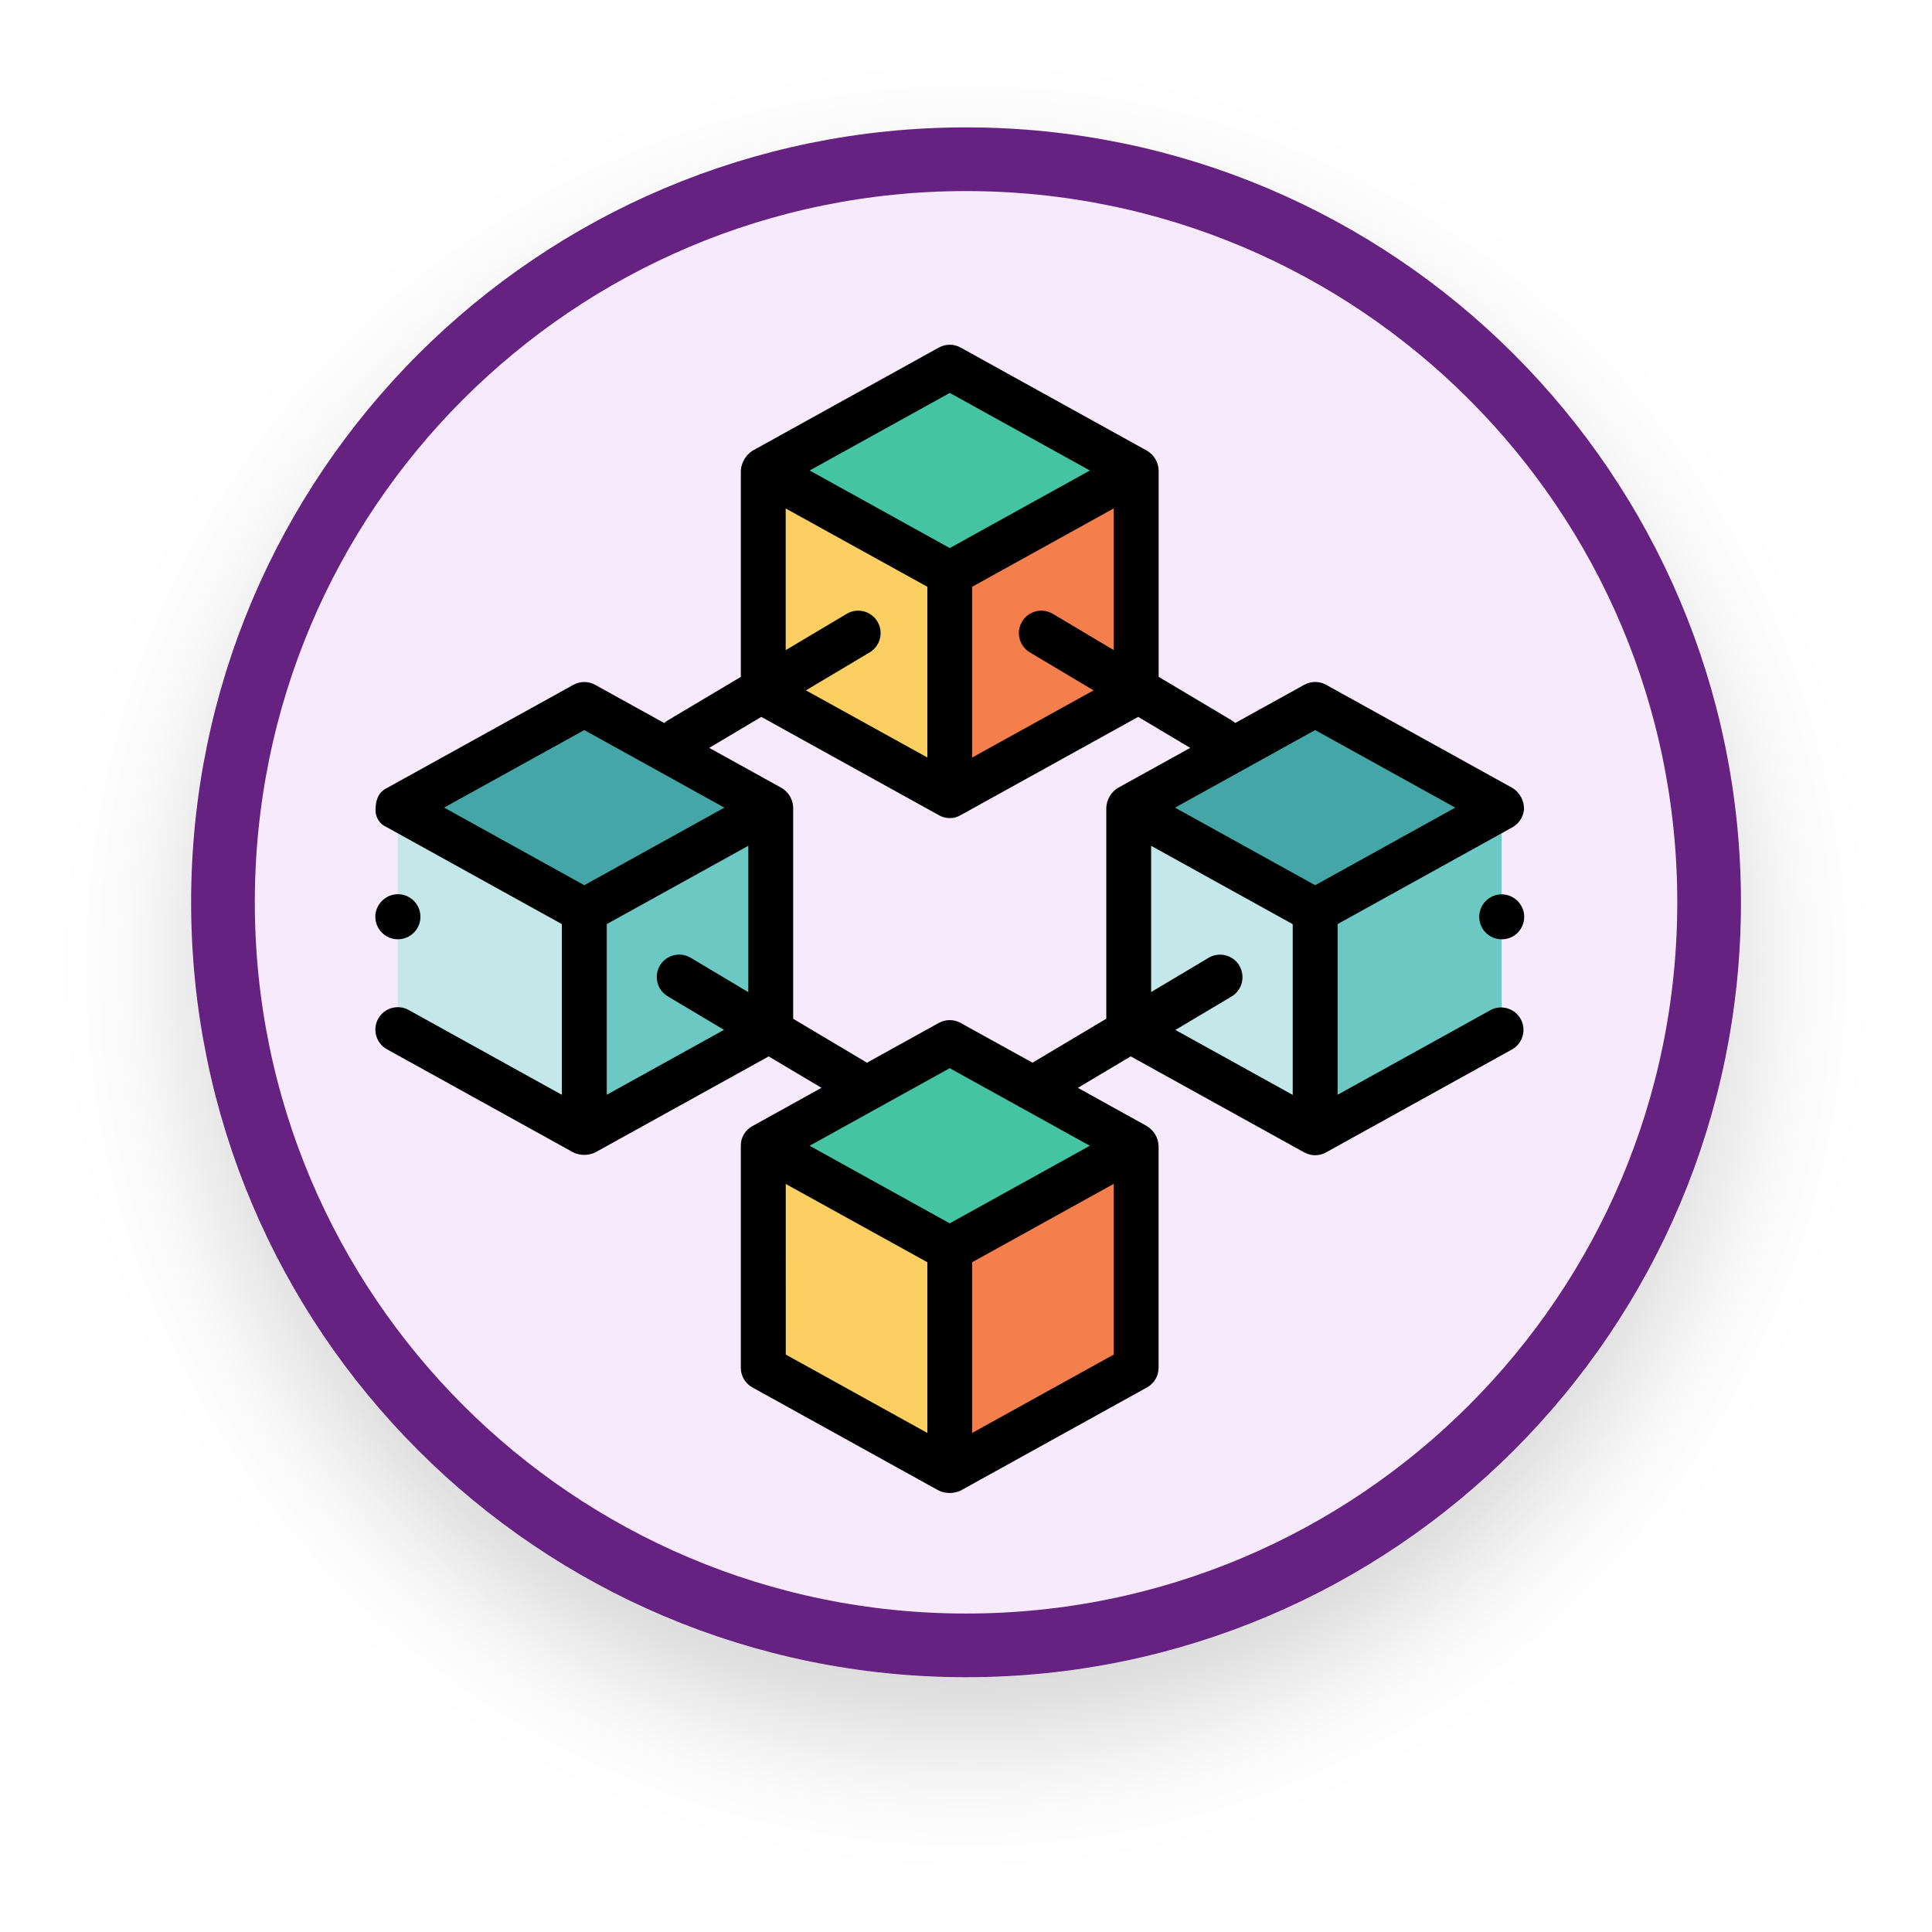
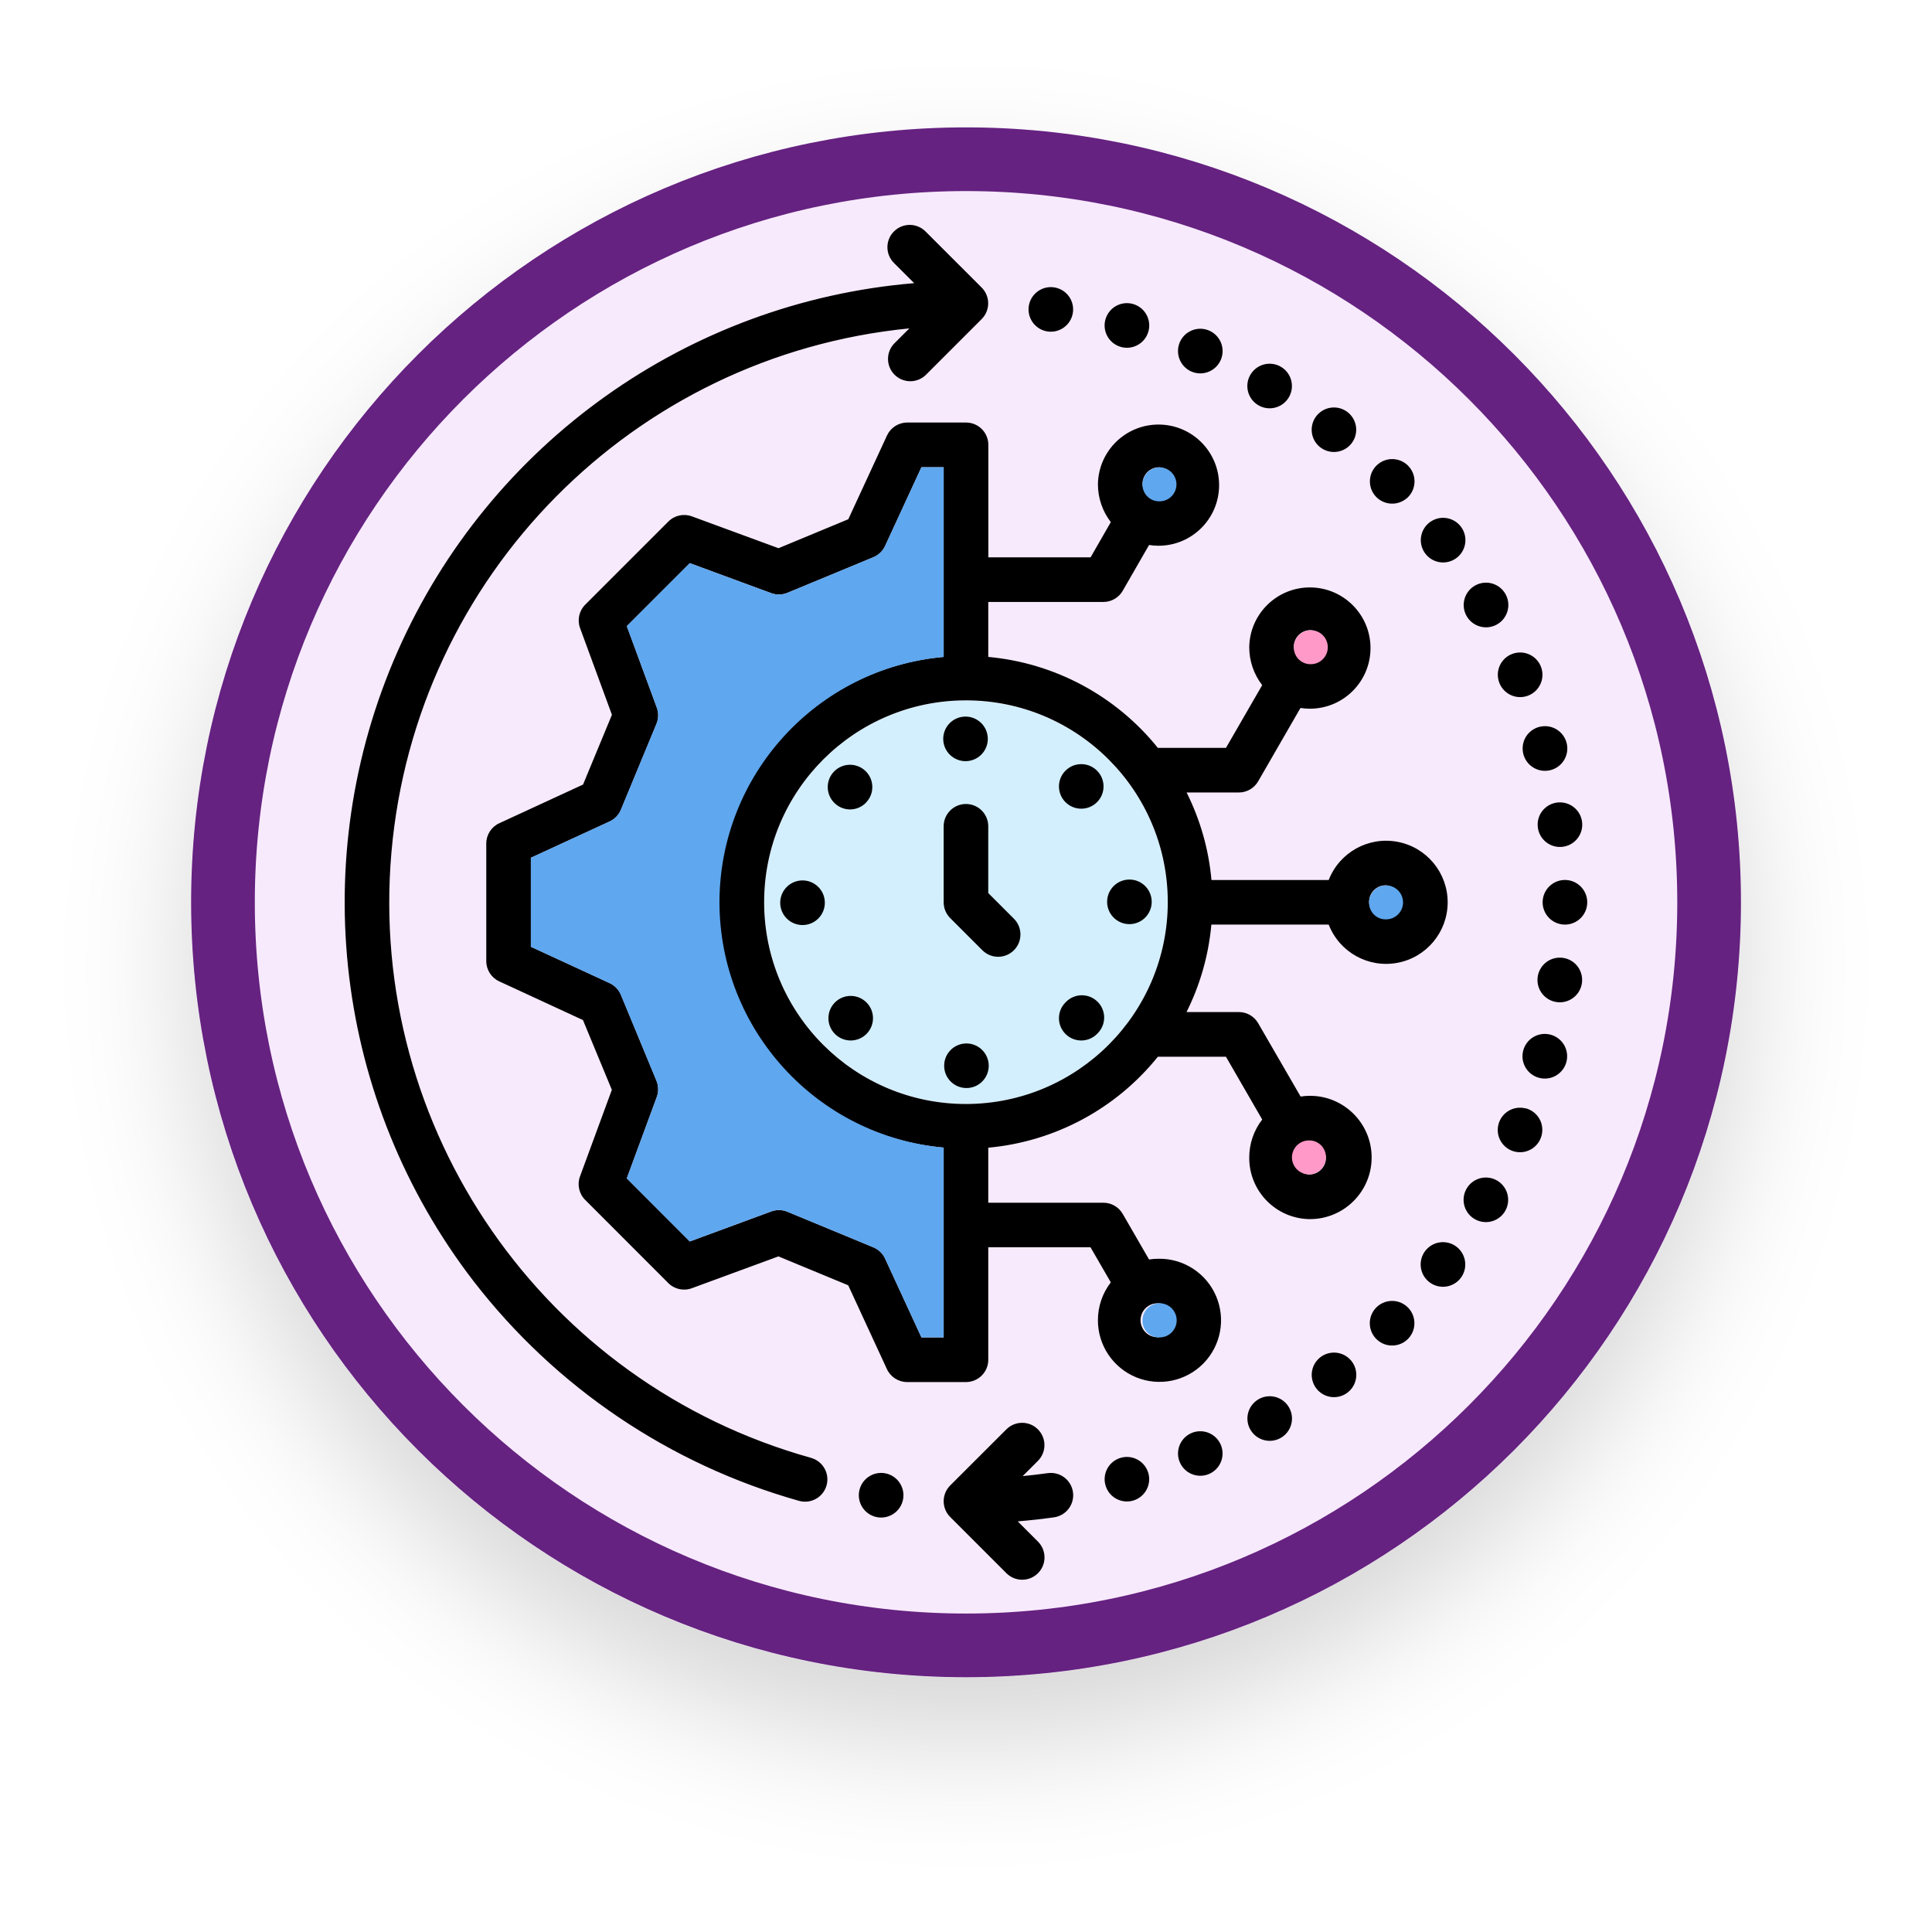
<svg xmlns="http://www.w3.org/2000/svg" width="91" height="91" viewBox="0 0 91 91">
  <defs>
    <filter id="Ellipse_11513" x="0" y="0" width="91" height="91" filterUnits="userSpaceOnUse">
      <feOffset dy="3" input="SourceAlpha" />
      <feGaussianBlur stdDeviation="3" result="blur" />
      <feFlood flood-opacity="0.161" />
      <feComposite operator="in" in2="blur" />
      <feComposite in="SourceGraphic" />
    </filter>
  </defs>
-   <g id="Group_1143813" data-name="Group 1143813" transform="translate(-912 -924)">
-     <g id="Group_1143702" data-name="Group 1143702" transform="translate(920.972 930)">
-       <g id="Group_1143465" data-name="Group 1143465">
-         <g transform="matrix(1, 0, 0, 1, -8.97, -6)" filter="url(#Ellipse_11513)">
-           <g id="Ellipse_11513-2" data-name="Ellipse 11513" transform="translate(9 6)" fill="#f7eafc" stroke="#652180" stroke-width="3">
-             <circle cx="36.5" cy="36.5" r="36.5" stroke="none" />
-             <circle cx="36.5" cy="36.5" r="35" fill="none" />
+   <g id="Group_1144320" data-name="Group 1144320" transform="translate(-912 -725)">
+     <g id="Group_1143813" data-name="Group 1143813" transform="translate(0 -199)">
+       <g id="Group_1143702" data-name="Group 1143702" transform="translate(920.972 930)">
+         <g id="Group_1143465" data-name="Group 1143465">
+           <g transform="matrix(1, 0, 0, 1, -8.97, -6)" filter="url(#Ellipse_11513)">
+             <g id="Ellipse_11513-2" data-name="Ellipse 11513" transform="translate(9 6)" fill="#f7eafc" stroke="#652180" stroke-width="3">
+               <circle cx="36.5" cy="36.5" r="36.5" stroke="none" />
+               <circle cx="36.5" cy="36.5" r="35" fill="none" />
+             </g>
          </g>
        </g>
      </g>
    </g>
-     <g id="cubes_1190779" transform="translate(929.68 939.738)">
-       <path id="Path_905111" data-name="Path 905111" d="M181.673,71.822l-8.783-4.861V56.5l8.783,4.861Zm0,0" transform="translate(-154.62 -50.086)" fill="#fbcf62" />
-       <path id="Path_905112" data-name="Path 905112" d="M256,71.822l8.783-4.861V56.5L256,61.365Zm0,0" transform="translate(-228.947 -50.086)" fill="#f47f4c" />
-       <path id="Path_905113" data-name="Path 905113" d="M172.891,15.361l8.783-4.861,8.783,4.861-8.783,4.861Zm0,0" transform="translate(-154.62 -8.944)" fill="#44c4a1" />
-       <path id="Path_905114" data-name="Path 905114" d="M181.673,372.861,172.891,368V357.543l8.783,4.861Zm0,0" transform="translate(-154.62 -319.313)" fill="#fbcf62" />
-       <path id="Path_905115" data-name="Path 905115" d="M256,372.861,264.783,368V357.543L256,362.4Zm0,0" transform="translate(-228.947 -319.313)" fill="#f47f4c" />
-       <path id="Path_905116" data-name="Path 905116" d="M172.891,316.4l8.783-4.861,8.783,4.861-8.783,4.862Zm0,0" transform="translate(-154.62 -278.17)" fill="#44c4a1" />
-       <path id="Path_905117" data-name="Path 905117" d="M344.557,222.138l-8.783-4.861V206.82l8.783,4.861Zm0,0" transform="translate(-300.291 -184.517)" fill="#c4e7ea" />
-       <path id="Path_905118" data-name="Path 905118" d="M427.67,206.82l-8.783,4.861v10.456l8.783-4.861" transform="translate(-374.621 -184.518)" fill="#6cc8c3" />
-       <path id="Path_905119" data-name="Path 905119" d="M335.773,165.678l8.783-4.861,8.783,4.861-8.783,4.861Zm0,0" transform="translate(-300.29 -143.375)" fill="#44a6a7" />
-       <path id="Path_905120" data-name="Path 905120" d="M493.057,247.616a1.044,1.044,0,0,1-.206-.021,1.061,1.061,0,0,1-.541-.289,1.028,1.028,0,0,1-.131-.161,1.083,1.083,0,0,1-.157-.38,1.021,1.021,0,0,1,0-.412,1.083,1.083,0,0,1,.157-.38,1.035,1.035,0,0,1,.292-.292,1.045,1.045,0,0,1,.183-.1,1,1,0,0,1,.2-.06,1.033,1.033,0,0,1,.412,0,.992.992,0,0,1,.2.06,1.053,1.053,0,0,1,.183.1,1,1,0,0,1,.16.131.984.984,0,0,1,.131.161,1.033,1.033,0,0,1,.1.183,1.072,1.072,0,0,1,.061.2,1.07,1.07,0,0,1-.159.793,1.04,1.04,0,0,1-.475.389.99.99,0,0,1-.2.06A1.05,1.05,0,0,1,493.057,247.616Zm0,0" transform="translate(-440.008 -219.113)" />
-       <path id="Path_905121" data-name="Path 905121" d="M93.113,222.138l8.783-4.861V206.82l-8.783,4.861Zm0,0" transform="translate(-83.273 -184.517)" fill="#6cc8c3" />
-       <path id="Path_905122" data-name="Path 905122" d="M10,206.82l8.783,4.861v10.456L10,217.276" transform="translate(-8.946 -184.518)" fill="#c4e7ea" />
-       <path id="Path_905123" data-name="Path 905123" d="M27.57,165.678l-8.783-4.861L10,165.678l8.783,4.861Zm0,0" transform="translate(-8.947 -143.375)" fill="#44a6a7" />
-       <path id="Path_905124" data-name="Path 905124" d="M1.061,247.613a1.044,1.044,0,0,1-.206-.02,1.1,1.1,0,0,1-.2-.062.991.991,0,0,1-.183-.1,1.007,1.007,0,0,1-.161-.131,1.064,1.064,0,0,1-.31-.747,1.05,1.05,0,0,1,.02-.206,1.093,1.093,0,0,1,.062-.2,1.043,1.043,0,0,1,.1-.183,1.059,1.059,0,0,1,.132-.161,1,1,0,0,1,.161-.131,1.031,1.031,0,0,1,.183-.1,1.1,1.1,0,0,1,.2-.061,1.082,1.082,0,0,1,.412,0,1.085,1.085,0,0,1,.2.061,1.045,1.045,0,0,1,.183.1,1.039,1.039,0,0,1,.292.292,1.032,1.032,0,0,1,.1.183.981.981,0,0,1,.06.2,1.021,1.021,0,0,1,.021.206,1.063,1.063,0,0,1-.31.747,1.007,1.007,0,0,1-.161.131.991.991,0,0,1-.183.1,1.1,1.1,0,0,1-.2.062,1.043,1.043,0,0,1-.206.02Zm0,0" transform="translate(-0.003 -219.11)" />
-       <path id="Path_905125" data-name="Path 905125" d="M52.537,31.834l-7.214,3.993V27.787l8.238-4.56a1.086,1.086,0,0,0,.538-.8,1.143,1.143,0,0,0-.551-1.057l-8.769-4.854a1.057,1.057,0,0,0-1.024,0l-3.254,1.8a1.075,1.075,0,0,0-.173-.128l-3.434-2.046V6.418a1.112,1.112,0,0,0-.553-.929L27.565.632a1.057,1.057,0,0,0-1.024,0L17.766,5.49a1.224,1.224,0,0,0-.552.928v9.727L13.779,18.19a1.069,1.069,0,0,0-.172.128l-3.255-1.8a1.056,1.056,0,0,0-1.023,0L.559,21.371c-.147.078-.551.251-.551,1.057a.863.863,0,0,0,.537.8l8.238,4.56v8.041L1.569,31.834A1.057,1.057,0,0,0,.546,33.684l8.783,4.861a1.211,1.211,0,0,0,1.024,0l8.173-4.524L21.014,35.5l-3.249,1.8a1.039,1.039,0,0,0-.552.928V48.687a1.056,1.056,0,0,0,.545.924l8.773,4.856a1.22,1.22,0,0,0,1.042,0l8.773-4.856a1.057,1.057,0,0,0,.545-.924V38.23a1.145,1.145,0,0,0-.553-.929l-3.248-1.8,2.489-1.483,8.173,4.524.008,0a1.032,1.032,0,0,0,1.016,0l8.783-4.861a1.057,1.057,0,0,0-1.023-1.849ZM44.266,18.649l6.6,3.654-6.6,3.654-6.6-3.654ZM31.9,13.169a1.057,1.057,0,0,0-1.082,1.816l3.011,1.794L28.11,19.943V11.9l6.669-3.692v6.675Zm-4.844-10.4,6.6,3.654-6.6,3.654-6.6-3.654ZM19.327,8.211,26,11.9v8.041L20.28,16.779l3.011-1.794a1.057,1.057,0,0,0-1.082-1.816l-2.882,1.717ZM9.84,18.649l6.6,3.654-6.6,3.654L3.239,22.3ZM10.9,35.828V27.787L17.566,24.1v6.894L14.86,29.378a1.057,1.057,0,1,0-1.082,1.816l2.644,1.575Zm8.43,4.2L26,43.715v8.041l-6.669-3.692ZM28.11,51.755V43.715l6.669-3.692v8.041Zm-1.057-9.872-6.6-3.654,6.6-3.654,6.6,3.654Zm.512-9.44a1.057,1.057,0,0,0-1.024,0l-3.386,1.874-3.475-2.07V22.3a1.115,1.115,0,0,0-.545-.925l-3.409-1.887,2.452-1.46,8.355,4.625a1.02,1.02,0,0,0,1.042,0l8.355-4.625,2.452,1.46-3.409,1.887a1.161,1.161,0,0,0-.545.925v9.946l-3.475,2.07Zm13.13-2.7a1.057,1.057,0,0,0-1.449-.367L36.54,30.989V24.1l6.669,3.692v8.041l-5.526-3.059,2.644-1.575a1.057,1.057,0,0,0,.367-1.449Zm0,0" transform="translate(0)" />
+     <g id="future-technology_12444074" transform="translate(895.091 722.593)">
+       <path id="Path_978935" data-name="Path 978935" d="M193.1,183.607a9.5,9.5,0,1,0,9.506,9.506A9.516,9.516,0,0,0,193.1,183.607Z" transform="translate(-130.695 -148.205)" fill="#d3effd" />
+       <path id="Path_978936" data-name="Path 978936" d="M59.422,73.125a1.051,1.051,0,1,1-.718-1.3A1.054,1.054,0,0,1,59.422,73.125Zm6.689-55.136a1.05,1.05,0,1,0-.715-1.3,1.052,1.052,0,0,0,.715,1.3Zm-11,53.085a27.165,27.165,0,0,1,4.63-53.2l-.722.722A1.05,1.05,0,0,0,60.5,20.083l2.646-2.646a1.05,1.05,0,0,0,0-1.486L60.5,13.307a1.05,1.05,0,1,0-1.484,1.487l.952.95a29.265,29.265,0,0,0-20.752,47.01A29.45,29.45,0,0,0,54.548,73.1a1.05,1.05,0,0,0,.563-2.024Zm11.146.72c-.391.056-.784.1-1.179.14l.718-.717a1.05,1.05,0,0,0-1.485-1.486l-2.646,2.643a1.051,1.051,0,0,0,0,1.486l2.646,2.646A1.05,1.05,0,0,0,65.8,75.021l-.955-.955q.86-.071,1.712-.191a1.05,1.05,0,0,0-.3-2.08Zm-2.8-27.322V41.326a1.05,1.05,0,1,0-2.1,0v3.581a1.051,1.051,0,0,0,.308.743l1.515,1.515a1.05,1.05,0,1,0,1.486-1.485l-1.207-1.207ZM78.606,59.83a2.884,2.884,0,0,1-2.856-2.9,2.92,2.92,0,0,1,.611-1.792l-1.708-2.957H71.446a11.6,11.6,0,0,1-7.988,4.284v2.592H68.88a1.051,1.051,0,0,1,.91.525l1.241,2.149a2.8,2.8,0,0,1,.443-.035,2.9,2.9,0,1,1-2.852,2.9,2.922,2.922,0,0,1,.607-1.788l-.956-1.654H63.458v5.3a1.05,1.05,0,0,1-1.05,1.05H59.638a1.051,1.051,0,0,1-.954-.61l-1.823-3.948-3.287-1.361-4.081,1.5a1.05,1.05,0,0,1-1.106-.243l-3.916-3.919a1.05,1.05,0,0,1-.243-1.106l1.5-4.077-1.361-3.287L40.423,48.63a1.05,1.05,0,0,1-.61-.954V42.138a1.05,1.05,0,0,1,.61-.954l3.948-1.823,1.361-3.287-1.5-4.081a1.05,1.05,0,0,1,.243-1.106l3.916-3.916a1.05,1.05,0,0,1,1.106-.243l4.081,1.5,3.287-1.364,1.823-3.945a1.05,1.05,0,0,1,.954-.61h2.769a1.05,1.05,0,0,1,1.05,1.05v5.3h4.816L69.23,27a2.922,2.922,0,0,1-.607-1.788,2.854,2.854,0,1,1,2.852,2.9,2.819,2.819,0,0,1-.443-.035L69.79,30.235a1.05,1.05,0,0,1-.91.525H63.458v2.589a11.6,11.6,0,0,1,7.987,4.284h3.209l1.706-2.955a2.92,2.92,0,0,1-.61-1.79,2.856,2.856,0,1,1,2.856,2.9,2.8,2.8,0,0,1-.443-.035L76.17,39.209a1.05,1.05,0,0,1-.91.525H72.8a11.516,11.516,0,0,1,1.171,4.123h5.522a2.9,2.9,0,1,1,0,2.1H73.966a11.51,11.51,0,0,1-1.17,4.119H75.26a1.05,1.05,0,0,1,.91.525l2,3.455a2.81,2.81,0,0,1,.441-.035,2.9,2.9,0,0,1,0,5.808Zm-.755-26.942a.756.756,0,1,0,.755-.8A.781.781,0,0,0,77.851,32.888Zm-7.128-7.671a.755.755,0,1,0,.751-.8A.779.779,0,0,0,70.724,25.217Zm.751,38.577a.8.8,0,1,0,.755.8A.779.779,0,0,0,71.475,63.794Zm9.92-18.887a.755.755,0,1,0,.755-.8A.781.781,0,0,0,81.395,44.907ZM61.357,65.4V56.462a11.6,11.6,0,0,1,0-23.113V24.414H60.31L58.6,28.122a1.05,1.05,0,0,1-.551.53L54,30.33a1.05,1.05,0,0,1-.766.015L49.4,28.933,46.433,31.9l1.413,3.836a1.051,1.051,0,0,1-.015.765l-1.675,4.046a1.051,1.051,0,0,1-.53.552L41.914,42.81V47l3.711,1.713a1.05,1.05,0,0,1,.53.552l1.675,4.046a1.049,1.049,0,0,1,.015.765l-1.413,3.833L49.4,60.881l3.836-1.413a1.049,1.049,0,0,1,.765.015l4.046,1.675a1.051,1.051,0,0,1,.552.53L60.31,65.4h1.047ZM71.913,44.907a9.506,9.506,0,1,0-9.506,9.5,9.516,9.516,0,0,0,9.506-9.5Zm7.448,12.019a.756.756,0,1,0-.755.8A.781.781,0,0,0,79.361,56.926ZM62.389,38.259a1.05,1.05,0,1,0-1.053-1.05A1.053,1.053,0,0,0,62.389,38.259Zm-4.7,1.962a1.05,1.05,0,1,0-1.485,0A1.045,1.045,0,0,0,57.692,40.221ZM54.71,43.876a1.051,1.051,0,1,0,1.05,1.05A1.051,1.051,0,0,0,54.71,43.876Zm1.526,5.747a1.05,1.05,0,1,0,1.485,0A1.051,1.051,0,0,0,56.236,49.623Zm6.194,1.932a1.05,1.05,0,1,0,1.05,1.05A1.052,1.052,0,0,0,62.43,51.555Zm4.694-1.962-.013.015-.016.015a1.05,1.05,0,0,0,1.485,1.485l.014-.016.015-.014a1.05,1.05,0,0,0-1.485-1.485Zm2.982-5.758a1.05,1.05,0,1,0,1.05,1.05A1.048,1.048,0,0,0,70.105,43.835Zm-1.526-3.644a1.05,1.05,0,1,0-1.485,0A1.051,1.051,0,0,0,68.579,40.191Zm22.188,3.674a1.051,1.051,0,1,0,.893,1.187,1.053,1.053,0,0,0-.893-1.187Zm-1.433-2.624A1.05,1.05,0,1,0,90.391,40.2a1.046,1.046,0,0,0-1.057,1.038Zm-.7-3.454a1.052,1.052,0,1,0,.916-1.169,1.048,1.048,0,0,0-.916,1.169Zm-1.143-3.335a1.051,1.051,0,1,0,.759-1.28,1.047,1.047,0,0,0-.759,1.28Zm-1.567-3.16a1.052,1.052,0,1,0,.588-1.366,1.054,1.054,0,0,0-.588,1.366Zm-.529-2.527a1.051,1.051,0,1,0-1.433-.406,1.05,1.05,0,0,0,1.433.406Zm-2.285-2.84a1.051,1.051,0,1,0-1.47-.216A1.051,1.051,0,0,0,83.107,25.924ZM80.471,23.4a1.049,1.049,0,1,0-1.485-.022,1.052,1.052,0,0,0,1.485.022ZM76.06,21.413a1.05,1.05,0,1,0-.171-1.478,1.048,1.048,0,0,0,.171,1.478ZM72.9,19.842a1.051,1.051,0,1,0-.357-1.44A1.056,1.056,0,0,0,72.9,19.842ZM69.569,18.7a1.051,1.051,0,1,0-.543-1.385A1.05,1.05,0,0,0,69.569,18.7Zm20.8,28.813a1.052,1.052,0,1,0,1.061,1.042,1.049,1.049,0,0,0-1.061-1.042Zm-.573,3.6a1.052,1.052,0,1,0,.92,1.173,1.053,1.053,0,0,0-.92-1.173Zm-1.035,3.5a1.049,1.049,0,1,0,.759,1.277A1.048,1.048,0,0,0,88.764,54.607Zm-1.478,3.331a1.05,1.05,0,1,0,.588,1.366,1.051,1.051,0,0,0-.588-1.366ZM85.392,61.05a1.051,1.051,0,1,0,.4,1.429,1.053,1.053,0,0,0-.4-1.429Zm-2.285,2.84a1.051,1.051,0,1,0,.216,1.47A1.051,1.051,0,0,0,83.107,63.89Zm-4.12,2.546a1.05,1.05,0,1,0,1.485-.026,1.052,1.052,0,0,0-1.485.026ZM76.061,68.4a1.05,1.05,0,1,0,1.474.168,1.049,1.049,0,0,0-1.474-.168ZM72.9,69.972a1.049,1.049,0,1,0,1.444.357A1.051,1.051,0,0,0,72.9,69.972Zm-3.331,1.146a1.049,1.049,0,1,0,1.381.543A1.05,1.05,0,0,0,69.569,71.118Z" fill-rule="evenodd" />
+       <path id="Path_978937" data-name="Path 978937" d="M374.365,341.417a.8.8,0,1,0,.755.8A.781.781,0,0,0,374.365,341.417Z" transform="translate(-295.759 -285.294)" fill="#ff99c7" />
+       <path id="Path_978938" data-name="Path 978938" d="M374.365,159.955a.8.8,0,1,0-.755-.8A.781.781,0,0,0,374.365,159.955Z" transform="translate(-295.759 -126.264)" fill="#ff99c7" />
+       <g id="Group_1144319" data-name="Group 1144319" transform="translate(41.914 24.414)">
+         <path id="Path_978939" data-name="Path 978939" d="M401.352,251.489a.8.8,0,1,0-.755-.8A.779.779,0,0,0,401.352,251.489Z" transform="translate(-361.116 -230.193)" fill="#5fa7ee" />
+         <path id="Path_978940" data-name="Path 978940" d="M320.076,101.531a.8.8,0,1,0-.751-.8A.781.781,0,0,0,320.076,101.531Z" transform="translate(-290.516 -99.925)" fill="#5fa7ee" />
+         <path id="Path_978941" data-name="Path 978941" d="M108.8,120.418A11.622,11.622,0,0,1,119.36,108.86V99.925h-1.047l-1.713,3.708a1.05,1.05,0,0,1-.551.53L112,105.841a1.05,1.05,0,0,1-.765.015l-3.836-1.413-2.965,2.965,1.413,3.836a1.051,1.051,0,0,1-.015.765l-1.675,4.046a1.051,1.051,0,0,1-.53.552l-3.711,1.713v4.194l3.711,1.713a1.05,1.05,0,0,1,.53.552l1.675,4.046a1.049,1.049,0,0,1,.015.765l-1.413,3.833,2.966,2.968,3.836-1.413a1.049,1.049,0,0,1,.765.015l4.046,1.675a1.051,1.051,0,0,1,.552.53l1.713,3.711h1.047v-8.939A11.62,11.62,0,0,1,108.8,120.418Z" transform="translate(-99.917 -99.925)" fill="#5fa7ee" />
+         <path id="Path_978942" data-name="Path 978942" d="M320.076,401.446a.805.805,0,1,0-.751-.8A.781.781,0,0,0,320.076,401.446Z" transform="translate(-290.516 -360.46)" fill="#5fa7ee" />
+       </g>
    </g>
  </g>
</svg>
